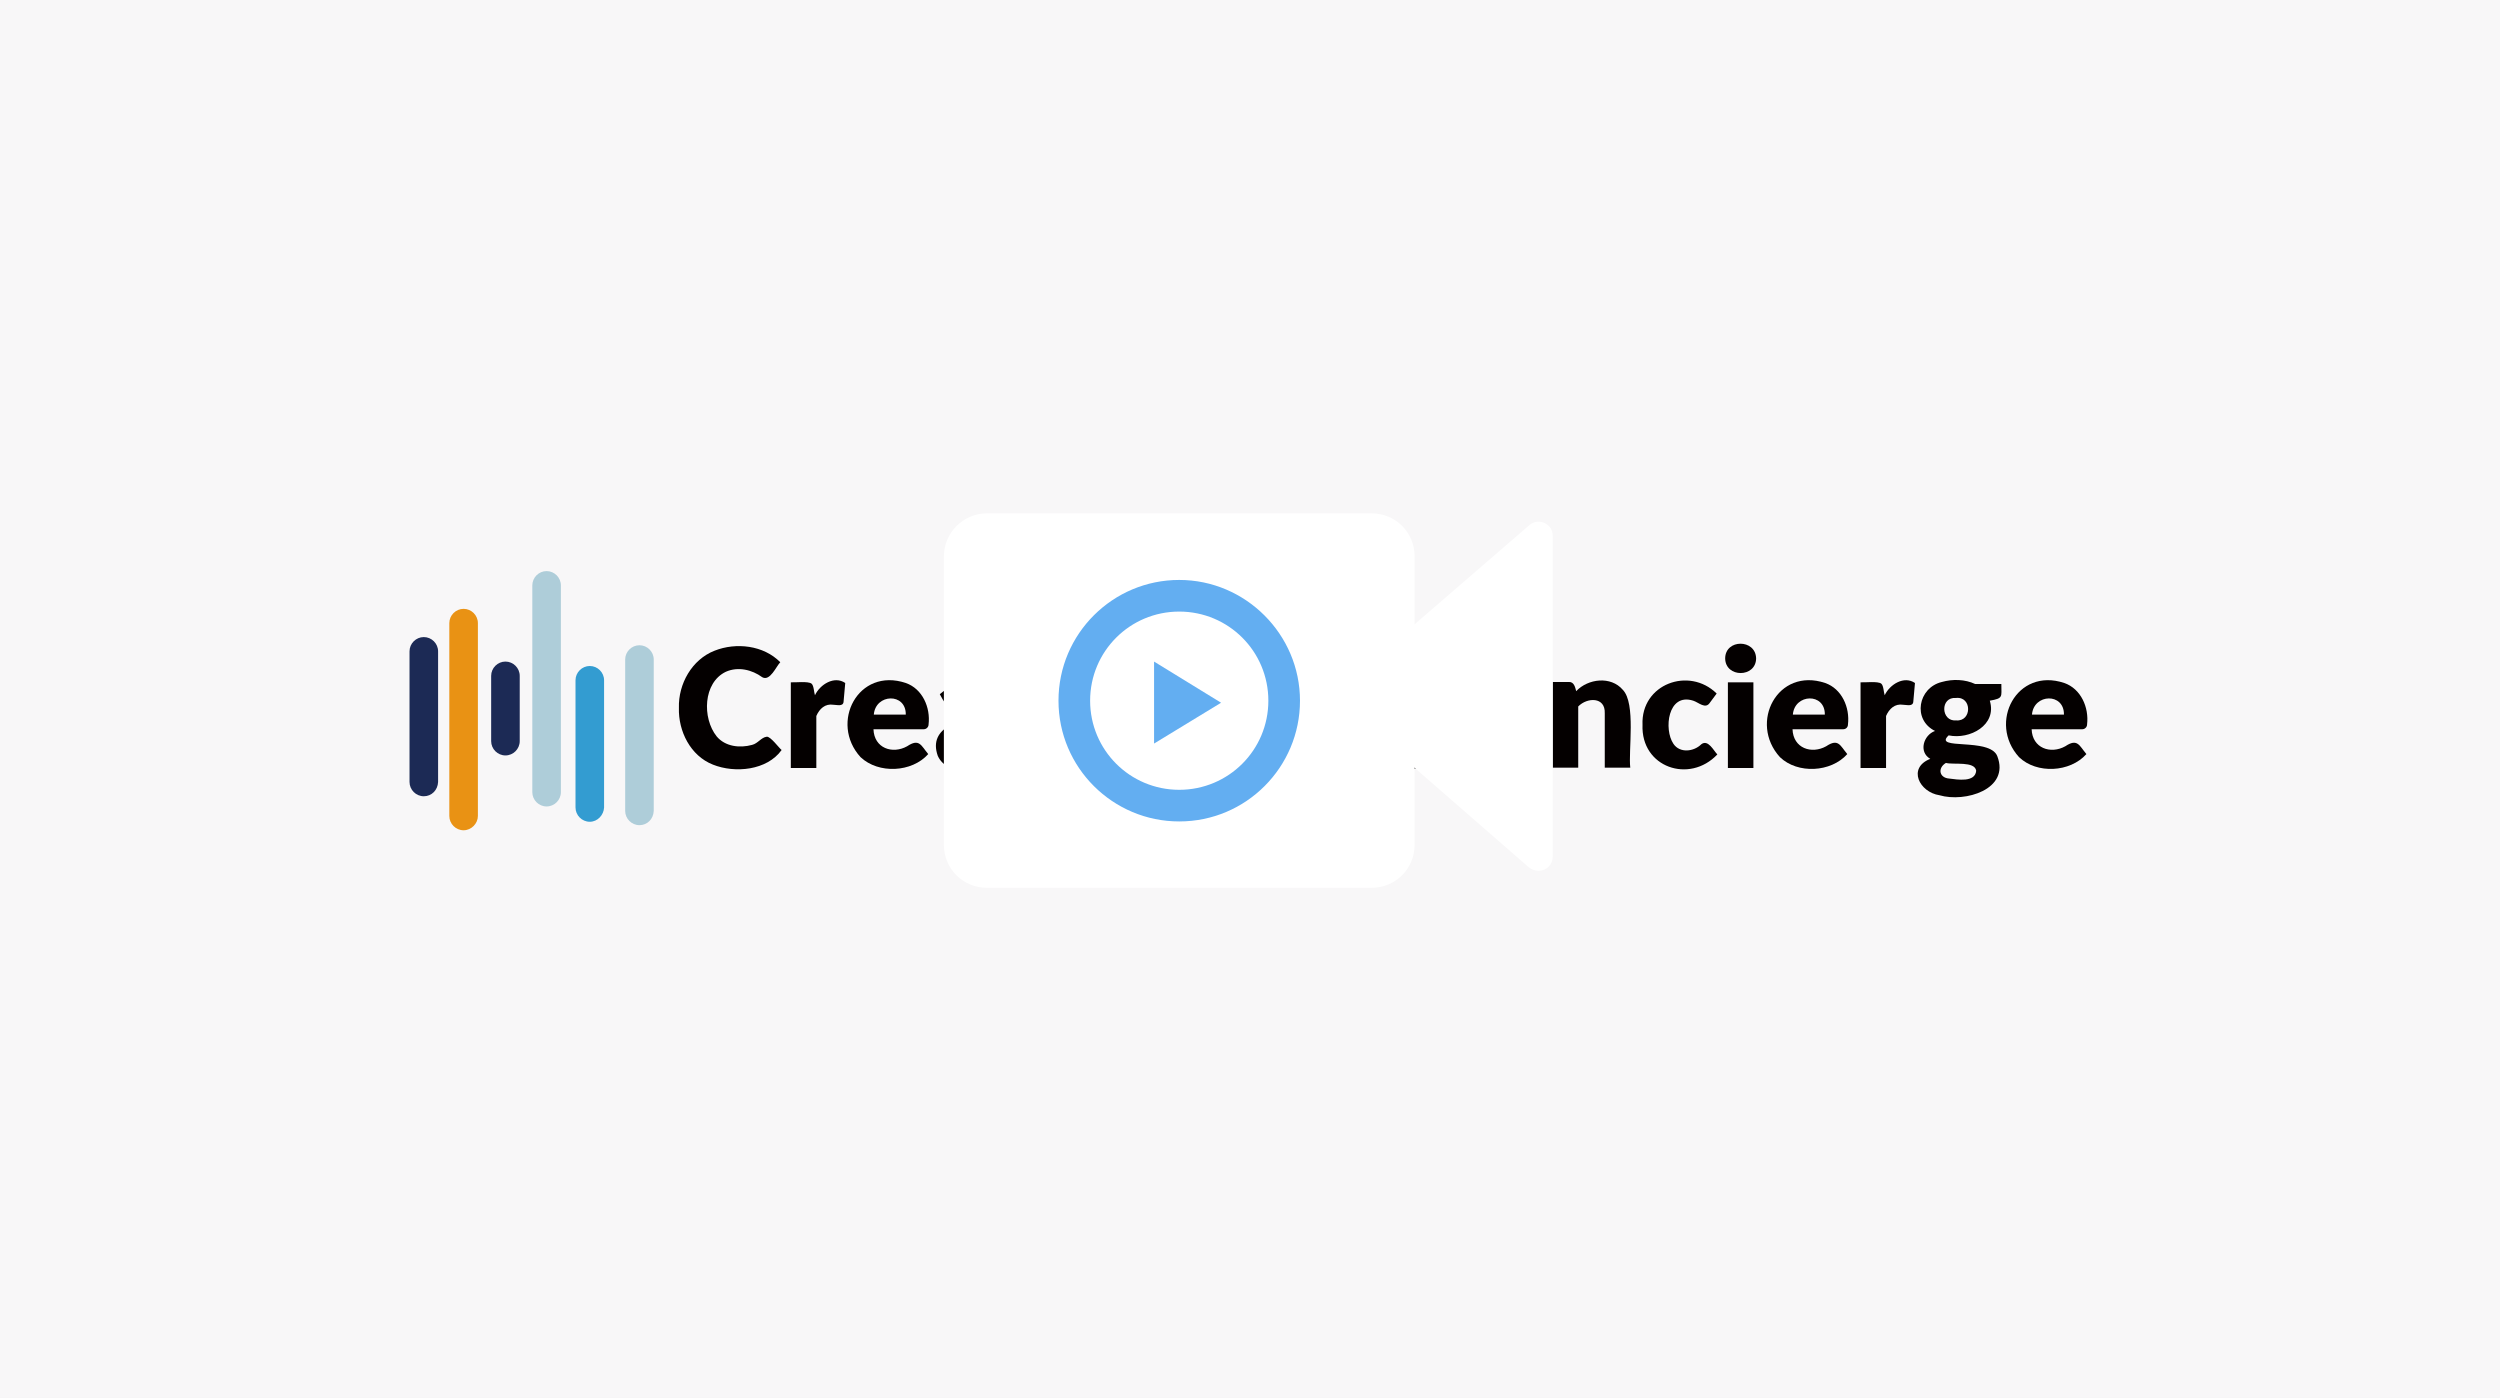
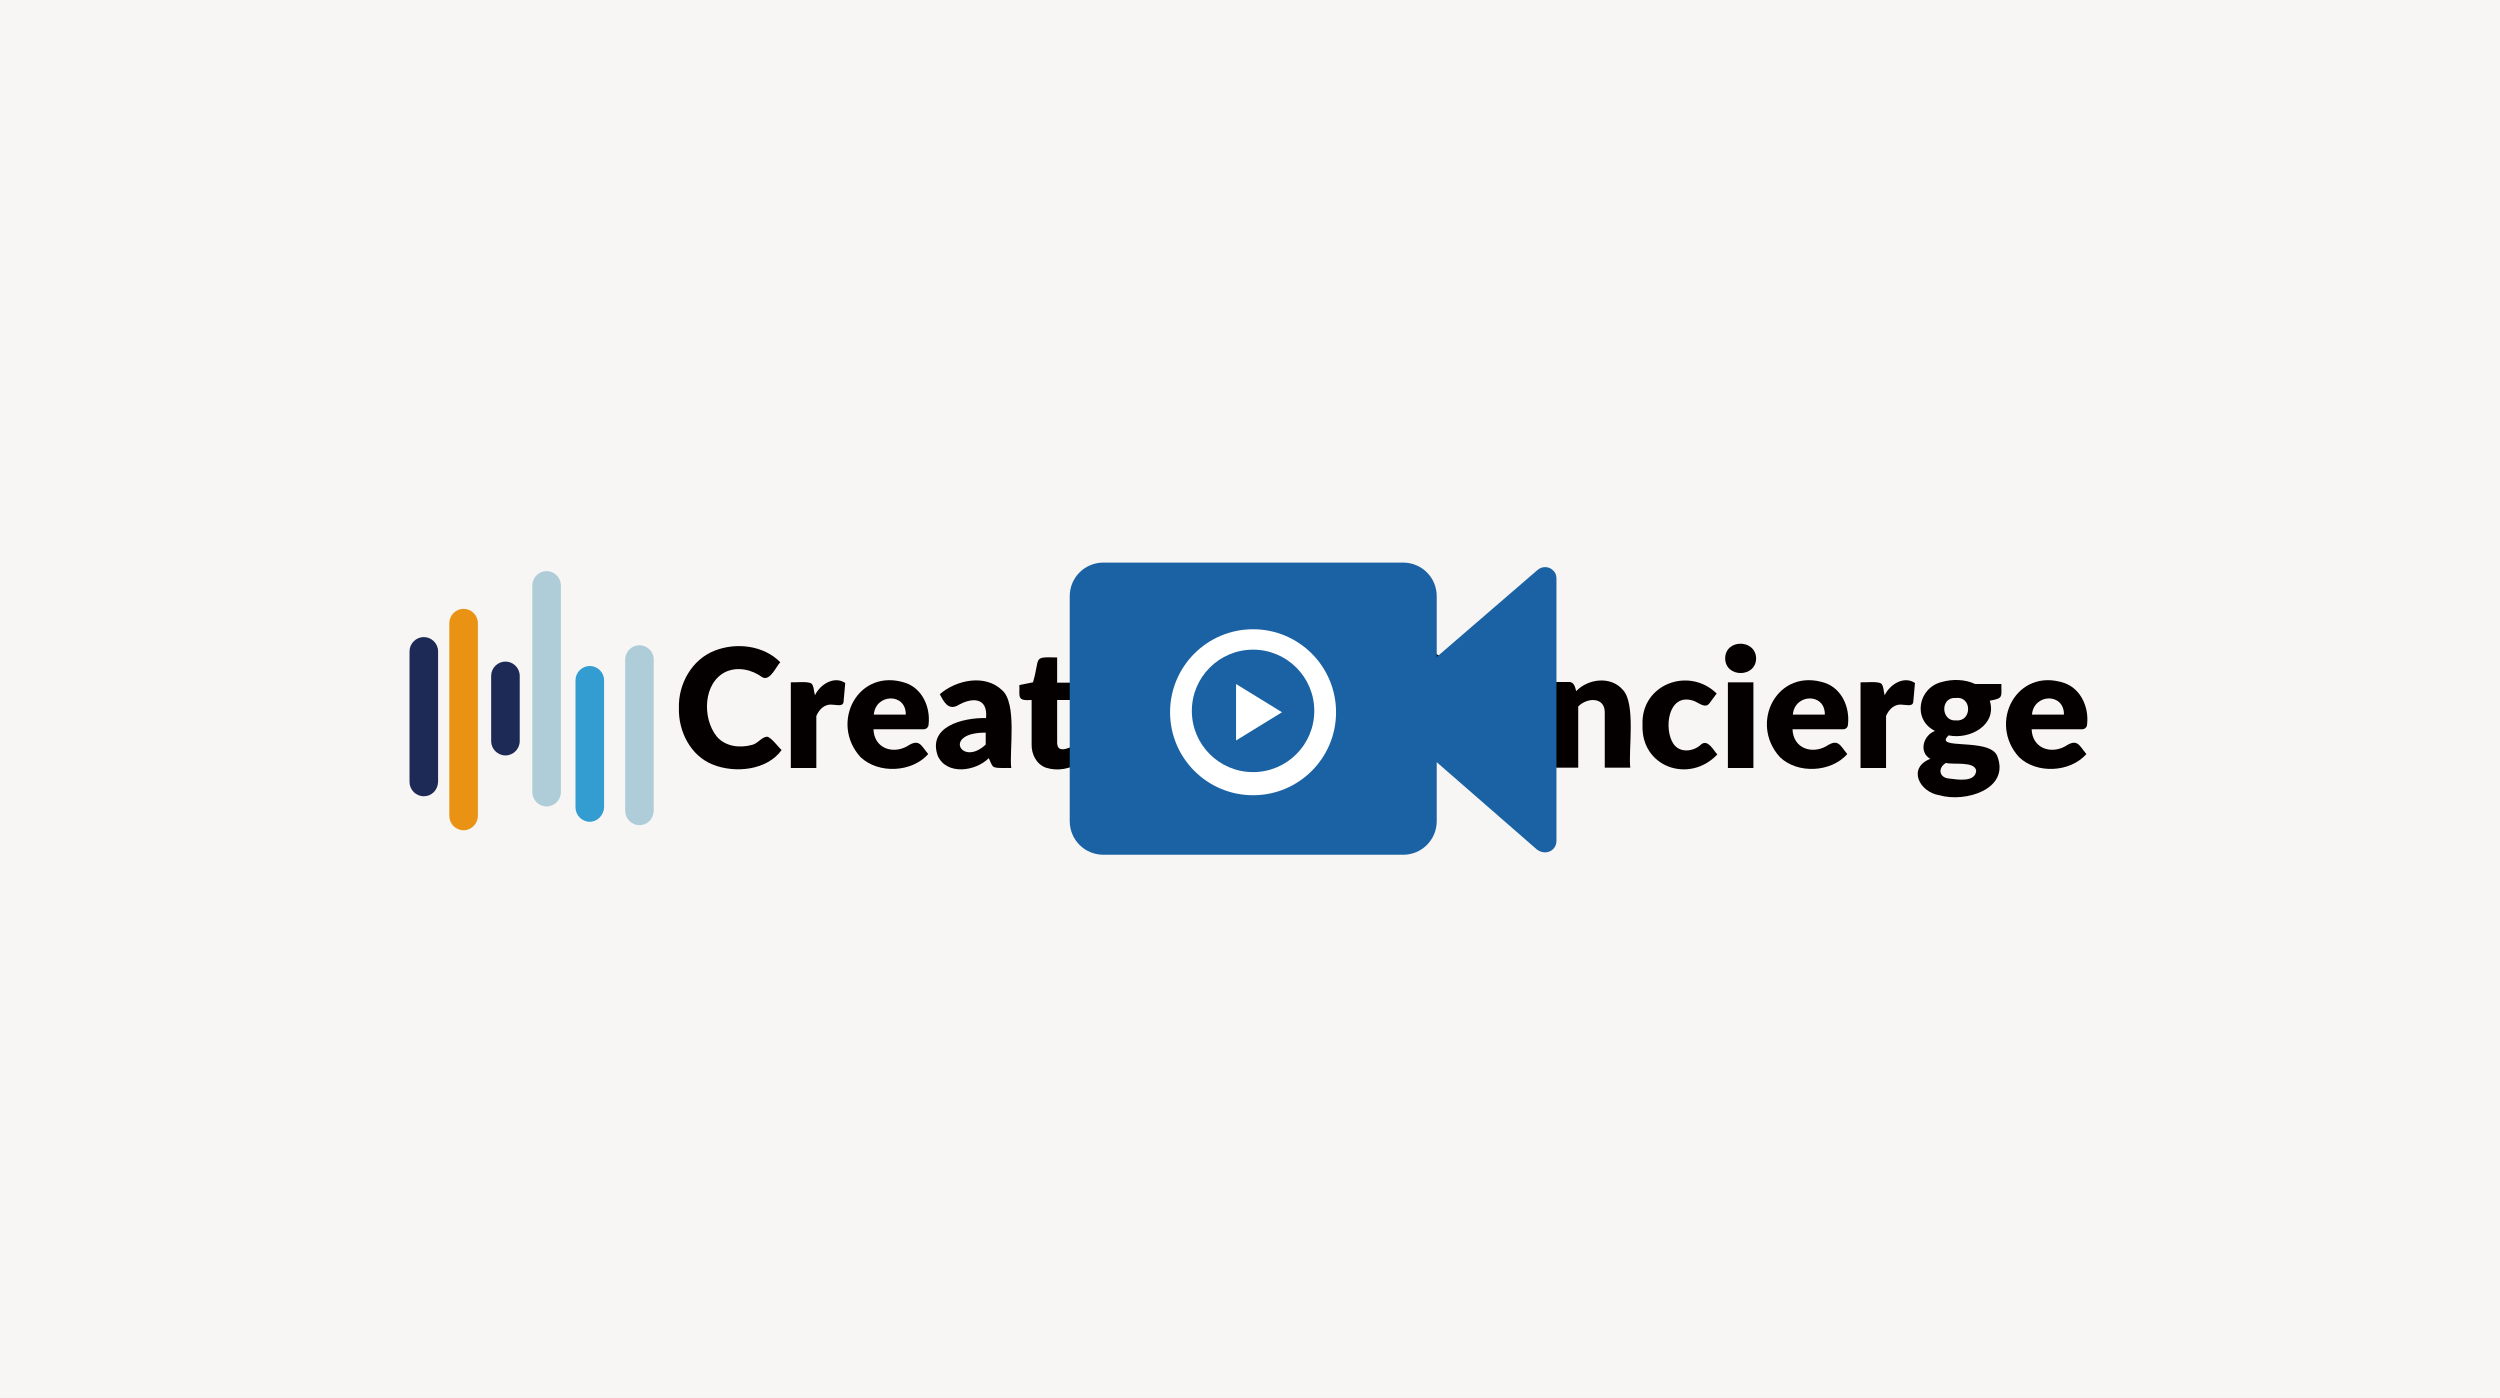
<svg xmlns="http://www.w3.org/2000/svg" version="1.1" id="レイヤー_1" x="0px" y="0px" viewBox="0 0 735 411" style="enable-background:new 0 0 735 411;" xml:space="preserve">
  <style type="text/css">
- 	.st0{fill:#F8F7F8;}
+ 	.st0{fill:#F7F6F4;}
	.st1{fill:#1C2A55;}
	.st2{fill:#AECDD9;}
	.st3{fill:#E99214;}
	.st4{fill:#339CD1;}
	.st5{fill:#040000;}
- 	.st6{fill:#FFFFFF;}
- 	.st7{fill:#63AEF1;}
+ 	.st6{fill:#1A62A3;}
+ 	.st7{fill:#FFFFFF;}
	.st8{fill:none;}
</style>
-   <g id="グループ_5425" transform="translate(-583 -1139)">
-     <g transform="matrix(1, 0, 0, 1, 583, 1139)">
-       <path id="パス_9595-2_00000070106024556971292540000014043027887482775223_" class="st0" d="M0,0h735v411H0V0z" />
+   <g transform="matrix(1, 0, 0, 1, 583, 1139)">
+     <path id="パス_9595-2_00000070106024556971292540000014043027887482775223_" class="st0" d="M-583-1139h735v411h-735V-1139z" />
+   </g>
+   <g>
+     <g>
+       <path class="st1" d="M124.6,234.1c-2.3,0-4.2-1.9-4.2-4.2v-38.4c0-2.3,1.9-4.2,4.2-4.2s4.2,1.9,4.2,4.2v38.4    C128.7,232.3,126.9,234.1,124.6,234.1z" />
    </g>
    <g>
-       <g>
-         <path class="st1" d="M707.6,1373.1c-2.3,0-4.2-1.9-4.2-4.2v-38.4c0-2.3,1.9-4.2,4.2-4.2s4.2,1.9,4.2,4.2v38.4     C711.7,1371.3,709.9,1373.1,707.6,1373.1z" />
-       </g>
-       <g>
-         <path class="st1" d="M731.6,1361.1c-2.3,0-4.2-1.9-4.2-4.2v-19.2c0-2.3,1.9-4.2,4.2-4.2s4.2,1.9,4.2,4.2v19.2     C735.8,1359.2,733.9,1361.1,731.6,1361.1z" />
-       </g>
-       <g>
-         <path class="st2" d="M771,1381.6c-2.3,0-4.2-1.9-4.2-4.2v-44.5c0-2.3,1.9-4.2,4.2-4.2s4.2,1.9,4.2,4.2v44.5     C775.1,1379.8,773.3,1381.6,771,1381.6z" />
-       </g>
-       <g>
-         <path class="st3" d="M719.3,1383.1c-2.3,0-4.2-1.9-4.2-4.2v-56.7c0-2.3,1.9-4.2,4.2-4.2s4.2,1.9,4.2,4.2v56.7     C723.5,1381.1,721.6,1383.1,719.3,1383.1z" />
-       </g>
-       <g>
-         <path class="st2" d="M743.7,1376.1c-2.3,0-4.2-1.9-4.2-4.2v-60.8c0-2.3,1.9-4.2,4.2-4.2s4.2,1.9,4.2,4.2v60.8     C747.9,1374.2,746,1376.1,743.7,1376.1z" />
-       </g>
-       <g>
-         <path class="st4" d="M756.4,1380.6c-2.3,0-4.2-1.9-4.2-4.2v-37.4c0-2.3,1.9-4.2,4.2-4.2s4.2,1.9,4.2,4.2v37.4     C760.5,1378.6,758.7,1380.6,756.4,1380.6z" />
-       </g>
-       <g>
-         <path class="st5" d="M808.4,1355.6c1.1-0.2,3.7,3.4,4.4,3.9c-4.3,6-13.7,6.9-20.2,4.3c-6.6-2.6-10.2-9.8-10-16.7     c-0.2-7,3.8-14.2,10.5-16.8c6.3-2.5,14.4-1.6,19.3,3.4c-1.2,1.2-3,5.7-5.3,4.4c-3-2.2-7.1-3.2-10.7-1.6c-6.7,3.2-7,13.6-2.7,19     c2.5,3,6.8,3.5,10.4,2.5C805.8,1357.6,806.8,1355.8,808.4,1355.6z" />
-       </g>
-       <g>
-         <path class="st5" d="M822.6,1343.4c1.5-3.2,5.7-5.8,8.9-3.6l-0.5,5.6c-0.2,1.4-2,0.8-3,0.8c-2.4-0.4-4.1,1.2-5,3.3v15.3h-7.5     v-25.2c1.2,0.1,5.1-0.4,6.1,0.4C822.3,1340.6,822.3,1342.6,822.6,1343.4z" />
-       </g>
-       <g>
-         <path class="st5" d="M839.8,1353.4c0.2,5.6,5.6,7.4,9.9,5c3.6-2.4,4.1-0.2,6.2,2.3c-4.8,5.4-14.6,5.9-19.9,0.9     c-9.2-10.1-0.7-26.5,13.3-21.8c4.9,1.7,7.3,7.2,6.7,12.2c0,0.8-0.7,1.4-1.4,1.4c-0.1,0-0.1,0-0.2,0H839.8z M849.3,1349.1     c0.1-6.5-8.9-6.2-9.4,0H849.3z" />
-       </g>
-       <g>
-         <path class="st5" d="M859.3,1343.1c4.8-4.2,13.3-6,18.3-1.2c4.5,3.9,2.1,17.7,2.7,22.9c-1.2-0.1-4,0.2-5.1-0.3     c-0.7-0.3-1.1-1.9-1.5-2.6c-3.9,3.9-12.4,5.1-15-0.7c-3-8.5,7.1-11.2,14.2-11.1c0.6-6.3-4.4-6.1-8.5-3.6     C861.6,1347.8,860.4,1345.1,859.3,1343.1z M872.8,1354.4c-12.8-0.1-7.1,10.2,0,3.5V1354.4z" />
-       </g>
-       <g>
-         <path class="st5" d="M911.9,1364.8h-7.5v-20h-10.6v12.5c0,2.5,1.9,2.2,3.6,1.5c1-0.1,2.7,3.6,3.3,4.2c-2.9,2.1-6.8,2.8-10.2,1.7     c-2.8-1-4.3-4-4.2-6.9v-13c-4.4,0.3-3.5-0.9-3.6-4.4l4-0.8c2.2-7.4-0.3-7.5,7.1-7.3v7.4h18.1L911.9,1364.8z M912.9,1332.6     c-0.1,5.7-9.1,5.8-9.1,0C903.9,1326.8,912.8,1326.8,912.9,1332.6z" />
-       </g>
-       <g>
-         <path class="st5" d="M940.9,1339.6l-9.8,25.2h-6.9l-9.8-25.2c1.7,0.3,7.7-1,8.4,1.3c1.1,3.7,4.2,12.9,4.9,16.6     c0.7-3.7,4-12.9,5.1-16.6C933.5,1338.6,939.3,1339.8,940.9,1339.6z" />
-       </g>
-       <g>
-         <path class="st5" d="M948.7,1353.4c0.2,5.6,5.6,7.4,9.9,5c3.6-2.4,4.1-0.2,6.2,2.3c-4.8,5.4-14.6,5.9-19.9,0.9     c-9.2-10.1-0.7-26.5,13.3-21.8c4.9,1.7,7.3,7.2,6.7,12.2c0,0.8-0.7,1.4-1.4,1.4c-0.1,0-0.1,0-0.2,0     C963.2,1353.4,948.7,1353.4,948.7,1353.4z M958.2,1349.1c0.1-6.5-8.9-6.2-9.4,0H958.2z" />
-       </g>
-       <g>
-         <path class="st5" d="M1004.7,1355.6c1.1-0.2,3.7,3.4,4.4,3.9c-4.3,6-13.7,6.9-20.2,4.3c-6.6-2.6-10.2-9.8-10-16.7     c-0.5-16.1,18.4-23.9,29.8-13.3c-1.2,1.2-3,5.6-5.2,4.4c-3-2.2-7.1-3.2-10.7-1.6c-5.6,2.6-6.4,10.1-4.7,15.4     c1.6,5.8,8.8,8.2,13.9,5.4C1002.8,1356.8,1003.5,1355.6,1004.7,1355.6z" />
-       </g>
-       <g>
-         <path class="st5" d="M1022.9,1339.1c10-0.4,15.2,9.6,11.9,18.4c-3.5,10.2-20.3,10.2-23.9,0     C1007.5,1348.8,1012.8,1338.8,1022.9,1339.1z M1022.9,1359.6c4.2-0.1,5-3.3,5.1-7.4c-0.1-4.1-0.9-7.3-5.1-7.4     c-4.3,0.1-5.1,3.2-5.1,7.4S1018.6,1359.4,1022.9,1359.6z" />
-       </g>
-       <g>
-         <path class="st5" d="M1046.4,1342.2c3.5-3.7,10.2-4.5,13.7-0.4c3.9,4,1.6,17.9,2.2,22.9h-7.5v-16c0.2-4.9-5.2-4.7-7.8-2v18h-7.5     v-25.2h4.7C1045.8,1339.4,1046.1,1341.1,1046.4,1342.2z" />
-       </g>
-       <g>
-         <path class="st5" d="M1085.7,1345.6c-1.3,2-3.3-0.1-4.9-0.6c-7.5-2.4-8.7,8.5-5.8,12.7c1.9,2.8,6,2.3,8.2,0.1     c2-1.5,3.6,1.9,4.7,3c-8.2,8.7-22.5,3.8-22-8.7c-0.5-12,13.7-17.2,21.8-9.2L1085.7,1345.6z" />
-       </g>
-       <g>
-         <path class="st5" d="M1099.3,1332.6c-0.1,5.7-9,5.7-9.1,0C1090.2,1326.8,1099.2,1326.8,1099.3,1332.6z M1098.5,1339.6v25.2h-7.5     v-25.2H1098.5z" />
-       </g>
-       <g>
-         <path class="st5" d="M1110,1353.4c0.2,5.6,5.6,7.4,9.9,5c3.6-2.4,4.1-0.2,6.2,2.3c-4.8,5.4-14.6,5.9-19.8,0.9     c-9.2-10.1-0.7-26.5,13.3-21.8c4.9,1.7,7.3,7.2,6.7,12.2c0,0.8-0.6,1.4-1.4,1.4c-0.1,0-0.1,0-0.2,0S1110,1353.4,1110,1353.4z      M1119.5,1349.1c0.1-6.5-8.9-6.2-9.4,0H1119.5z" />
-       </g>
-       <g>
-         <path class="st5" d="M1137.1,1343.4c1.5-3.2,5.7-5.8,8.9-3.6l-0.5,5.6c-0.2,1.4-2,0.8-3,0.8c-2.4-0.4-4.1,1.2-5,3.3v15.3h-7.5     v-25.2c1.2,0.1,5.1-0.4,6.1,0.4C1136.8,1340.6,1136.8,1342.6,1137.1,1343.4z" />
-       </g>
-       <g>
-         <path class="st5" d="M1171.4,1340.3c0,3.6,0.6,4-3.4,4.7c2.2,7.2-5.9,11.5-12.1,10.2c-4.8,4.5,12.1,0.5,14.3,6.1     c3.8,9.8-9.5,13.7-17,11.5c-5.9-0.9-9.5-8-2.7-10.7c-3.5-2-2-7,1.4-8.2c-6.7-3.3-5-12.7,2-14.4c3.2-0.9,6.8-0.8,9.8,0.6h7.7     V1340.3z M1164,1365.6c-0.4-2.9-6.7-1.7-8.9-2.3c-2.5,1.5-2,4.4,1,4.6C1158.5,1368.2,1163.7,1369.1,1164,1365.6z M1158.1,1350.8     c4.7,0.4,4.7-7.1,0-6.6C1153.3,1343.8,1153.6,1351.2,1158.1,1350.8z" />
-       </g>
-       <g>
-         <path class="st5" d="M1180.3,1353.4c0.2,5.6,5.6,7.4,9.9,5c3.6-2.4,4.1-0.2,6.2,2.3c-4.8,5.4-14.6,5.9-19.8,0.9     c-9.2-10.1-0.7-26.5,13.3-21.8c4.9,1.7,7.3,7.2,6.7,12.2c0,0.8-0.7,1.4-1.4,1.4c-0.1,0-0.1,0-0.2,0     C1194.8,1353.4,1180.3,1353.4,1180.3,1353.4z M1189.8,1349.1c0.1-6.5-8.9-6.2-9.4,0H1189.8z" />
-       </g>
+       <path class="st1" d="M148.6,222.1c-2.3,0-4.2-1.9-4.2-4.2v-19.2c0-2.3,1.9-4.2,4.2-4.2s4.2,1.9,4.2,4.2v19.2    C152.8,220.2,150.9,222.1,148.6,222.1z" />
    </g>
-     <g id="グループ_7" transform="translate(896 1316.018)">
-       <g id="グループ_6">
-         <path id="長方形_4" class="st6" d="M-22.8-26.1h113c7.1,0,12.7,5.6,12.7,12.7v84.7c0,7.1-5.6,12.7-12.7,12.7h-113     c-7.1,0-12.7-5.6-12.7-12.7v-84.7C-35.5-20.4-29.8-26.1-22.8-26.1z" />
-         <path id="多角形_1" class="st6" d="M82.2,30.7c-1.8-1.6-2-4.2-0.4-5.9c0.1-0.1,0.3-0.3,0.4-0.4l54.4-47     c1.8-1.6,4.4-1.3,5.9,0.4c0.7,0.7,1,1.7,1,2.8v94.2c0,2.4-1.8,4.2-4.2,4.2c-1,0-2-0.4-2.8-1L82.2,30.7z" />
-       </g>
-       <g id="Component_-_Play" transform="translate(27.696 20.786)">
-         <path id="パス_5" class="st7" d="M18.3,8.8L-1.4-3.3v24.1L18.3,8.8z" />
-         <g id="楕円形_2">
-           <circle class="st8" cx="6" cy="8.2" r="35.5" />
-           <g>
-             <path class="st7" d="M6,43.7c-19.5,0-35.5-15.8-35.5-35.5s16-35.5,35.5-35.5s35.5,16,35.5,35.5S25.7,43.7,6,43.7z M6-18       C-8.5-18-20.2-6.3-20.2,8.2S-8.5,34.4,6,34.4S32.2,22.7,32.2,8.2S20.5-18,6-18z" />
-           </g>
-         </g>
-       </g>
+     <g>
+       <path class="st2" d="M188,242.6c-2.3,0-4.2-1.9-4.2-4.2v-44.5c0-2.3,1.9-4.2,4.2-4.2s4.2,1.9,4.2,4.2v44.5    C192.1,240.8,190.3,242.6,188,242.6z" />
+     </g>
+     <g>
+       <path class="st3" d="M136.3,244.1c-2.3,0-4.2-1.9-4.2-4.2v-56.7c0-2.3,1.9-4.2,4.2-4.2s4.2,1.9,4.2,4.2v56.7    C140.5,242.1,138.6,244.1,136.3,244.1z" />
+     </g>
+     <g>
+       <path class="st2" d="M160.7,237.1c-2.3,0-4.2-1.9-4.2-4.2v-60.8c0-2.3,1.9-4.2,4.2-4.2s4.2,1.9,4.2,4.2v60.8    C164.9,235.2,163,237.1,160.7,237.1z" />
+     </g>
+     <g>
+       <path class="st4" d="M173.4,241.6c-2.3,0-4.2-1.9-4.2-4.2V200c0-2.3,1.9-4.2,4.2-4.2s4.2,1.9,4.2,4.2v37.4    C177.5,239.6,175.7,241.6,173.4,241.6z" />
+     </g>
+     <g>
+       <path class="st5" d="M225.4,216.6c1.1-0.2,3.7,3.4,4.4,3.9c-4.3,6-13.7,6.9-20.2,4.3c-6.6-2.6-10.2-9.8-10-16.7    c-0.2-7,3.8-14.2,10.5-16.8c6.3-2.5,14.4-1.6,19.3,3.4c-1.2,1.2-3,5.7-5.3,4.4c-3-2.2-7.1-3.2-10.7-1.6c-6.7,3.2-7,13.6-2.7,19    c2.5,3,6.8,3.5,10.4,2.5C222.8,218.6,223.8,216.8,225.4,216.6z" />
+     </g>
+     <g>
+       <path class="st5" d="M239.6,204.4c1.5-3.2,5.7-5.8,8.9-3.6l-0.5,5.6c-0.2,1.4-2,0.8-3,0.8c-2.4-0.4-4.1,1.2-5,3.3v15.3h-7.5v-25.2    c1.2,0.1,5.1-0.4,6.1,0.4C239.3,201.6,239.3,203.6,239.6,204.4z" />
+     </g>
+     <g>
+       <path class="st5" d="M256.8,214.4c0.2,5.6,5.6,7.4,9.9,5c3.6-2.4,4.1-0.2,6.2,2.3c-4.8,5.4-14.6,5.9-19.9,0.9    c-9.2-10.1-0.7-26.5,13.3-21.8c4.9,1.7,7.3,7.2,6.7,12.2c0,0.8-0.7,1.4-1.4,1.4c-0.1,0-0.1,0-0.2,0H256.8z M266.3,210.1    c0.1-6.5-8.9-6.2-9.4,0H266.3z" />
+     </g>
+     <g>
+       <path class="st5" d="M276.3,204.1c4.8-4.2,13.3-6,18.3-1.2c4.5,3.9,2.1,17.7,2.7,22.9c-1.2-0.1-4,0.2-5.1-0.3    c-0.7-0.3-1.1-1.9-1.5-2.6c-3.9,3.9-12.4,5.1-15-0.7c-3-8.5,7.1-11.2,14.2-11.1c0.6-6.3-4.4-6.1-8.5-3.6    C278.6,208.8,277.4,206.1,276.3,204.1z M289.8,215.4c-12.8-0.1-7.1,10.2,0,3.5V215.4z" />
+     </g>
+     <g>
+       <path class="st5" d="M328.9,225.8h-7.5v-20h-10.6v12.5c0,2.5,1.9,2.2,3.6,1.5c1-0.1,2.7,3.6,3.3,4.2c-2.9,2.1-6.8,2.8-10.2,1.7    c-2.8-1-4.3-4-4.2-6.9v-13c-4.4,0.3-3.5-0.9-3.6-4.4l4-0.8c2.2-7.4-0.3-7.5,7.1-7.3v7.4h18.1L328.9,225.8z M329.9,193.6    c-0.1,5.7-9.1,5.8-9.1,0C320.9,187.8,329.8,187.8,329.9,193.6z" />
+     </g>
+     <g>
+       <path class="st5" d="M357.9,200.6l-9.8,25.2h-6.9l-9.8-25.2c1.7,0.3,7.7-1,8.4,1.3c1.1,3.7,4.2,12.9,4.9,16.6    c0.7-3.7,4-12.9,5.1-16.6C350.5,199.6,356.3,200.8,357.9,200.6z" />
+     </g>
+     <g>
+       <path class="st5" d="M365.7,214.4c0.2,5.6,5.6,7.4,9.9,5c3.6-2.4,4.1-0.2,6.2,2.3c-4.8,5.4-14.6,5.9-19.9,0.9    c-9.2-10.1-0.7-26.5,13.3-21.8c4.9,1.7,7.3,7.2,6.7,12.2c0,0.8-0.7,1.4-1.4,1.4c-0.1,0-0.1,0-0.2,0    C380.2,214.4,365.7,214.4,365.7,214.4z M375.2,210.1c0.1-6.5-8.9-6.2-9.4,0H375.2z" />
+     </g>
+     <g>
+       <path class="st5" d="M421.7,216.6c1.1-0.2,3.7,3.4,4.4,3.9c-4.3,6-13.7,6.9-20.2,4.3c-6.6-2.6-10.2-9.8-10-16.7    c-0.5-16.1,18.4-23.9,29.8-13.3c-1.2,1.2-3,5.6-5.2,4.4c-3-2.2-7.1-3.2-10.7-1.6c-5.6,2.6-6.4,10.1-4.7,15.4    c1.6,5.8,8.8,8.2,13.9,5.4C419.8,217.8,420.5,216.6,421.7,216.6z" />
+     </g>
+     <g>
+       <path class="st5" d="M439.9,200.1c10-0.4,15.2,9.6,11.9,18.4c-3.5,10.2-20.3,10.2-23.9,0C424.5,209.8,429.8,199.8,439.9,200.1z     M439.9,220.6c4.2-0.1,5-3.3,5.1-7.4c-0.1-4.1-0.9-7.3-5.1-7.4c-4.3,0.1-5.1,3.2-5.1,7.4S435.6,220.4,439.9,220.6z" />
+     </g>
+     <g>
+       <path class="st5" d="M463.4,203.2c3.5-3.7,10.2-4.5,13.7-0.4c3.9,4,1.6,17.9,2.2,22.9h-7.5v-16c0.2-4.9-5.2-4.7-7.8-2v18h-7.5    v-25.2h4.7C462.8,200.4,463.1,202.1,463.4,203.2z" />
+     </g>
+     <g>
+       <path class="st5" d="M502.7,206.6c-1.3,2-3.3-0.1-4.9-0.6c-7.5-2.4-8.7,8.5-5.8,12.7c1.9,2.8,6,2.3,8.2,0.1c2-1.5,3.6,1.9,4.7,3    c-8.2,8.7-22.5,3.8-22-8.7c-0.5-12,13.7-17.2,21.8-9.2L502.7,206.6z" />
+     </g>
+     <g>
+       <path class="st5" d="M516.3,193.6c-0.1,5.7-9,5.7-9.1,0C507.2,187.8,516.2,187.8,516.3,193.6z M515.5,200.6v25.2H508v-25.2H515.5z    " />
+     </g>
+     <g>
+       <path class="st5" d="M527,214.4c0.2,5.6,5.6,7.4,9.9,5c3.6-2.4,4.1-0.2,6.2,2.3c-4.8,5.4-14.6,5.9-19.8,0.9    c-9.2-10.1-0.7-26.5,13.3-21.8c4.9,1.7,7.3,7.2,6.7,12.2c0,0.8-0.6,1.4-1.4,1.4c-0.1,0-0.1,0-0.2,0S527,214.4,527,214.4z     M536.5,210.1c0.1-6.5-8.9-6.2-9.4,0H536.5z" />
+     </g>
+     <g>
+       <path class="st5" d="M554.1,204.4c1.5-3.2,5.7-5.8,8.9-3.6l-0.5,5.6c-0.2,1.4-2,0.8-3,0.8c-2.4-0.4-4.1,1.2-5,3.3v15.3H547v-25.2    c1.2,0.1,5.1-0.4,6.1,0.4C553.8,201.6,553.8,203.6,554.1,204.4z" />
+     </g>
+     <g>
+       <path class="st5" d="M588.4,201.3c0,3.6,0.6,4-3.4,4.7c2.2,7.2-5.9,11.5-12.1,10.2c-4.8,4.5,12.1,0.5,14.3,6.1    c3.8,9.8-9.5,13.7-17,11.5c-5.9-0.9-9.5-8-2.7-10.7c-3.5-2-2-7,1.4-8.2c-6.7-3.3-5-12.7,2-14.4c3.2-0.9,6.8-0.8,9.8,0.6h7.7    L588.4,201.3L588.4,201.3z M581,226.6c-0.4-2.9-6.7-1.7-8.9-2.3c-2.5,1.5-2,4.4,1,4.6C575.5,229.2,580.7,230.1,581,226.6z     M575.1,211.8c4.7,0.4,4.7-7.1,0-6.6C570.3,204.8,570.6,212.2,575.1,211.8z" />
+     </g>
+     <g>
+       <path class="st5" d="M597.3,214.4c0.2,5.6,5.6,7.4,9.9,5c3.6-2.4,4.1-0.2,6.2,2.3c-4.8,5.4-14.6,5.9-19.8,0.9    c-9.2-10.1-0.7-26.5,13.3-21.8c4.9,1.7,7.3,7.2,6.7,12.2c0,0.8-0.7,1.4-1.4,1.4c-0.1,0-0.1,0-0.2,0    C611.8,214.4,597.3,214.4,597.3,214.4z M606.8,210.1c0.1-6.5-8.9-6.2-9.4,0H606.8z" />
+     </g>
+   </g>
+   <g>
+     <path id="長方形_4" class="st6" d="M324.4,165.4h88.1c5.5,0,9.9,4.4,9.9,9.9v66.1c0,5.5-4.4,9.9-9.9,9.9h-88.1   c-5.5,0-9.9-4.4-9.9-9.9v-66.1C314.5,169.8,318.9,165.4,324.4,165.4z" />
+     <path id="多角形_1" class="st6" d="M407.5,211.1c-1.5-1.3-1.6-3.4-0.3-4.8c0.1-0.1,0.2-0.2,0.3-0.3l44.5-38.4   c1.5-1.3,3.6-1.1,4.8,0.3c0.6,0.6,0.8,1.4,0.8,2.3v77c0,2-1.5,3.4-3.4,3.4c-0.8,0-1.6-0.3-2.3-0.8L407.5,211.1z" />
+     <g>
+       <circle class="st7" cx="368.4" cy="209.4" r="24.4" />
+       <circle class="st8" cx="368.4" cy="209" r="24.4" />
+       <circle class="st6" cx="368.4" cy="209" r="18" />
+       <path id="パス_5" class="st7" d="M376.9,209.4l-13.5-8.3v16.6L376.9,209.4z" />
    </g>
  </g>
</svg>
